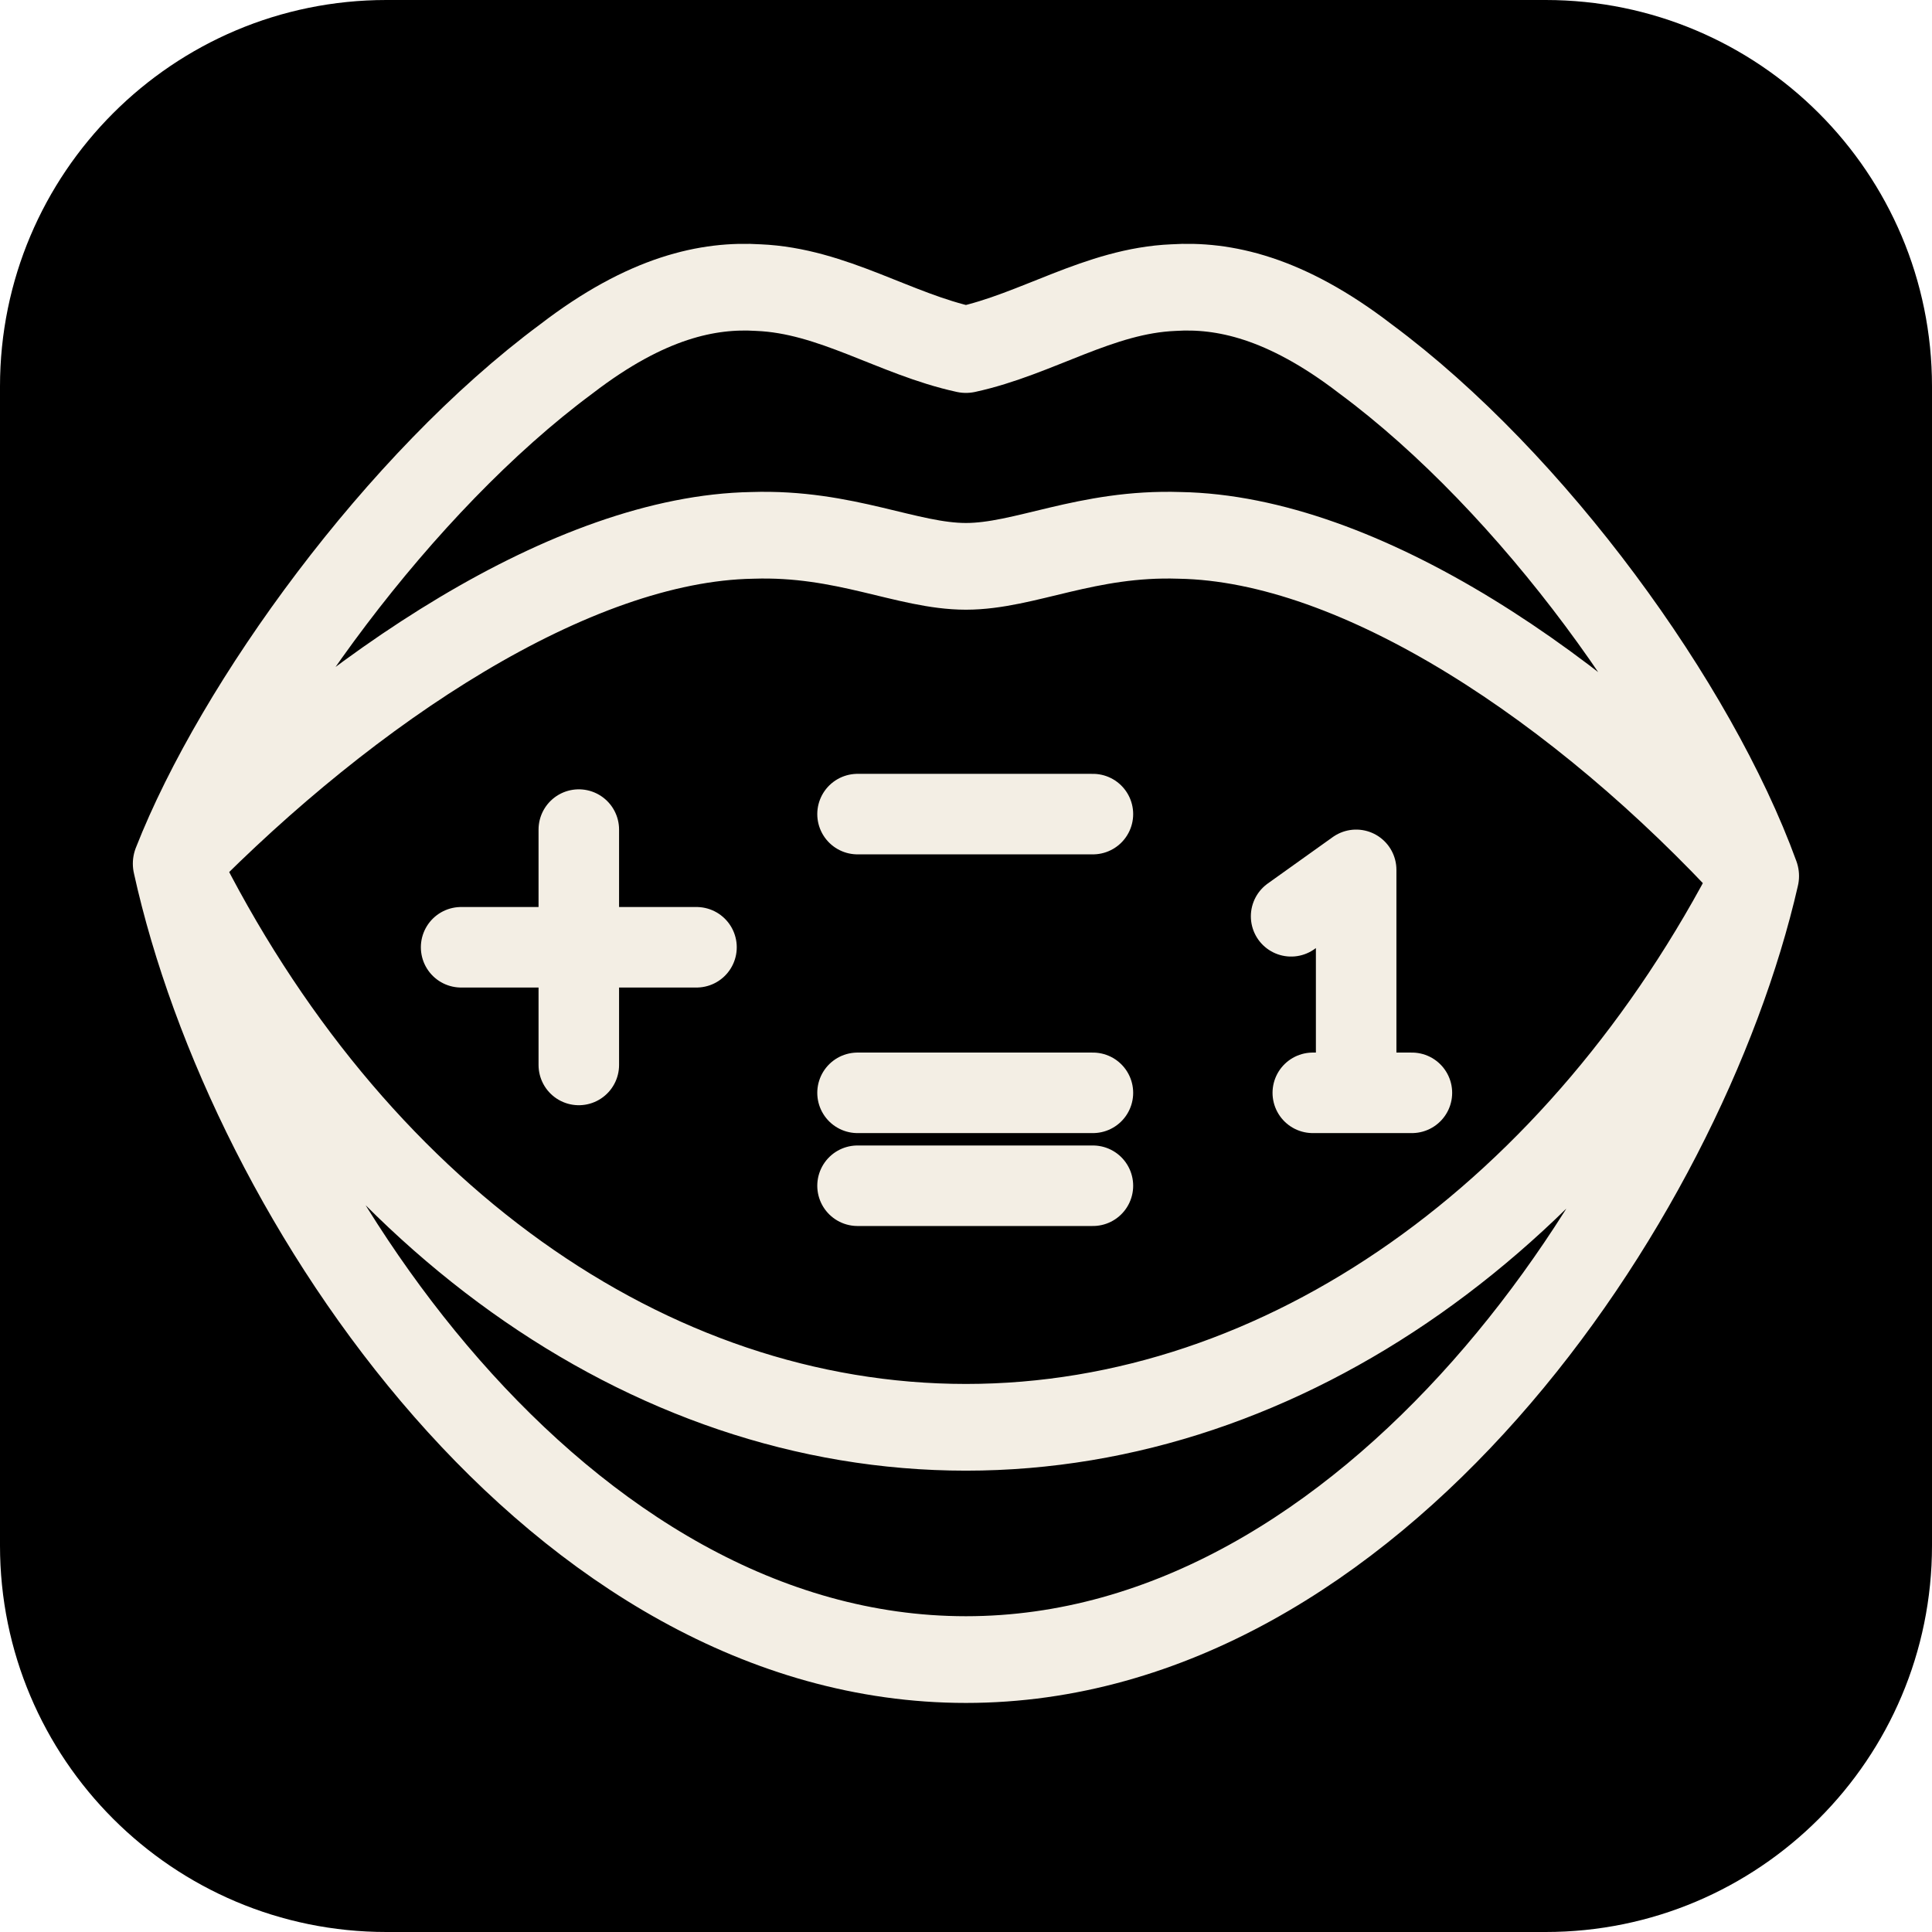
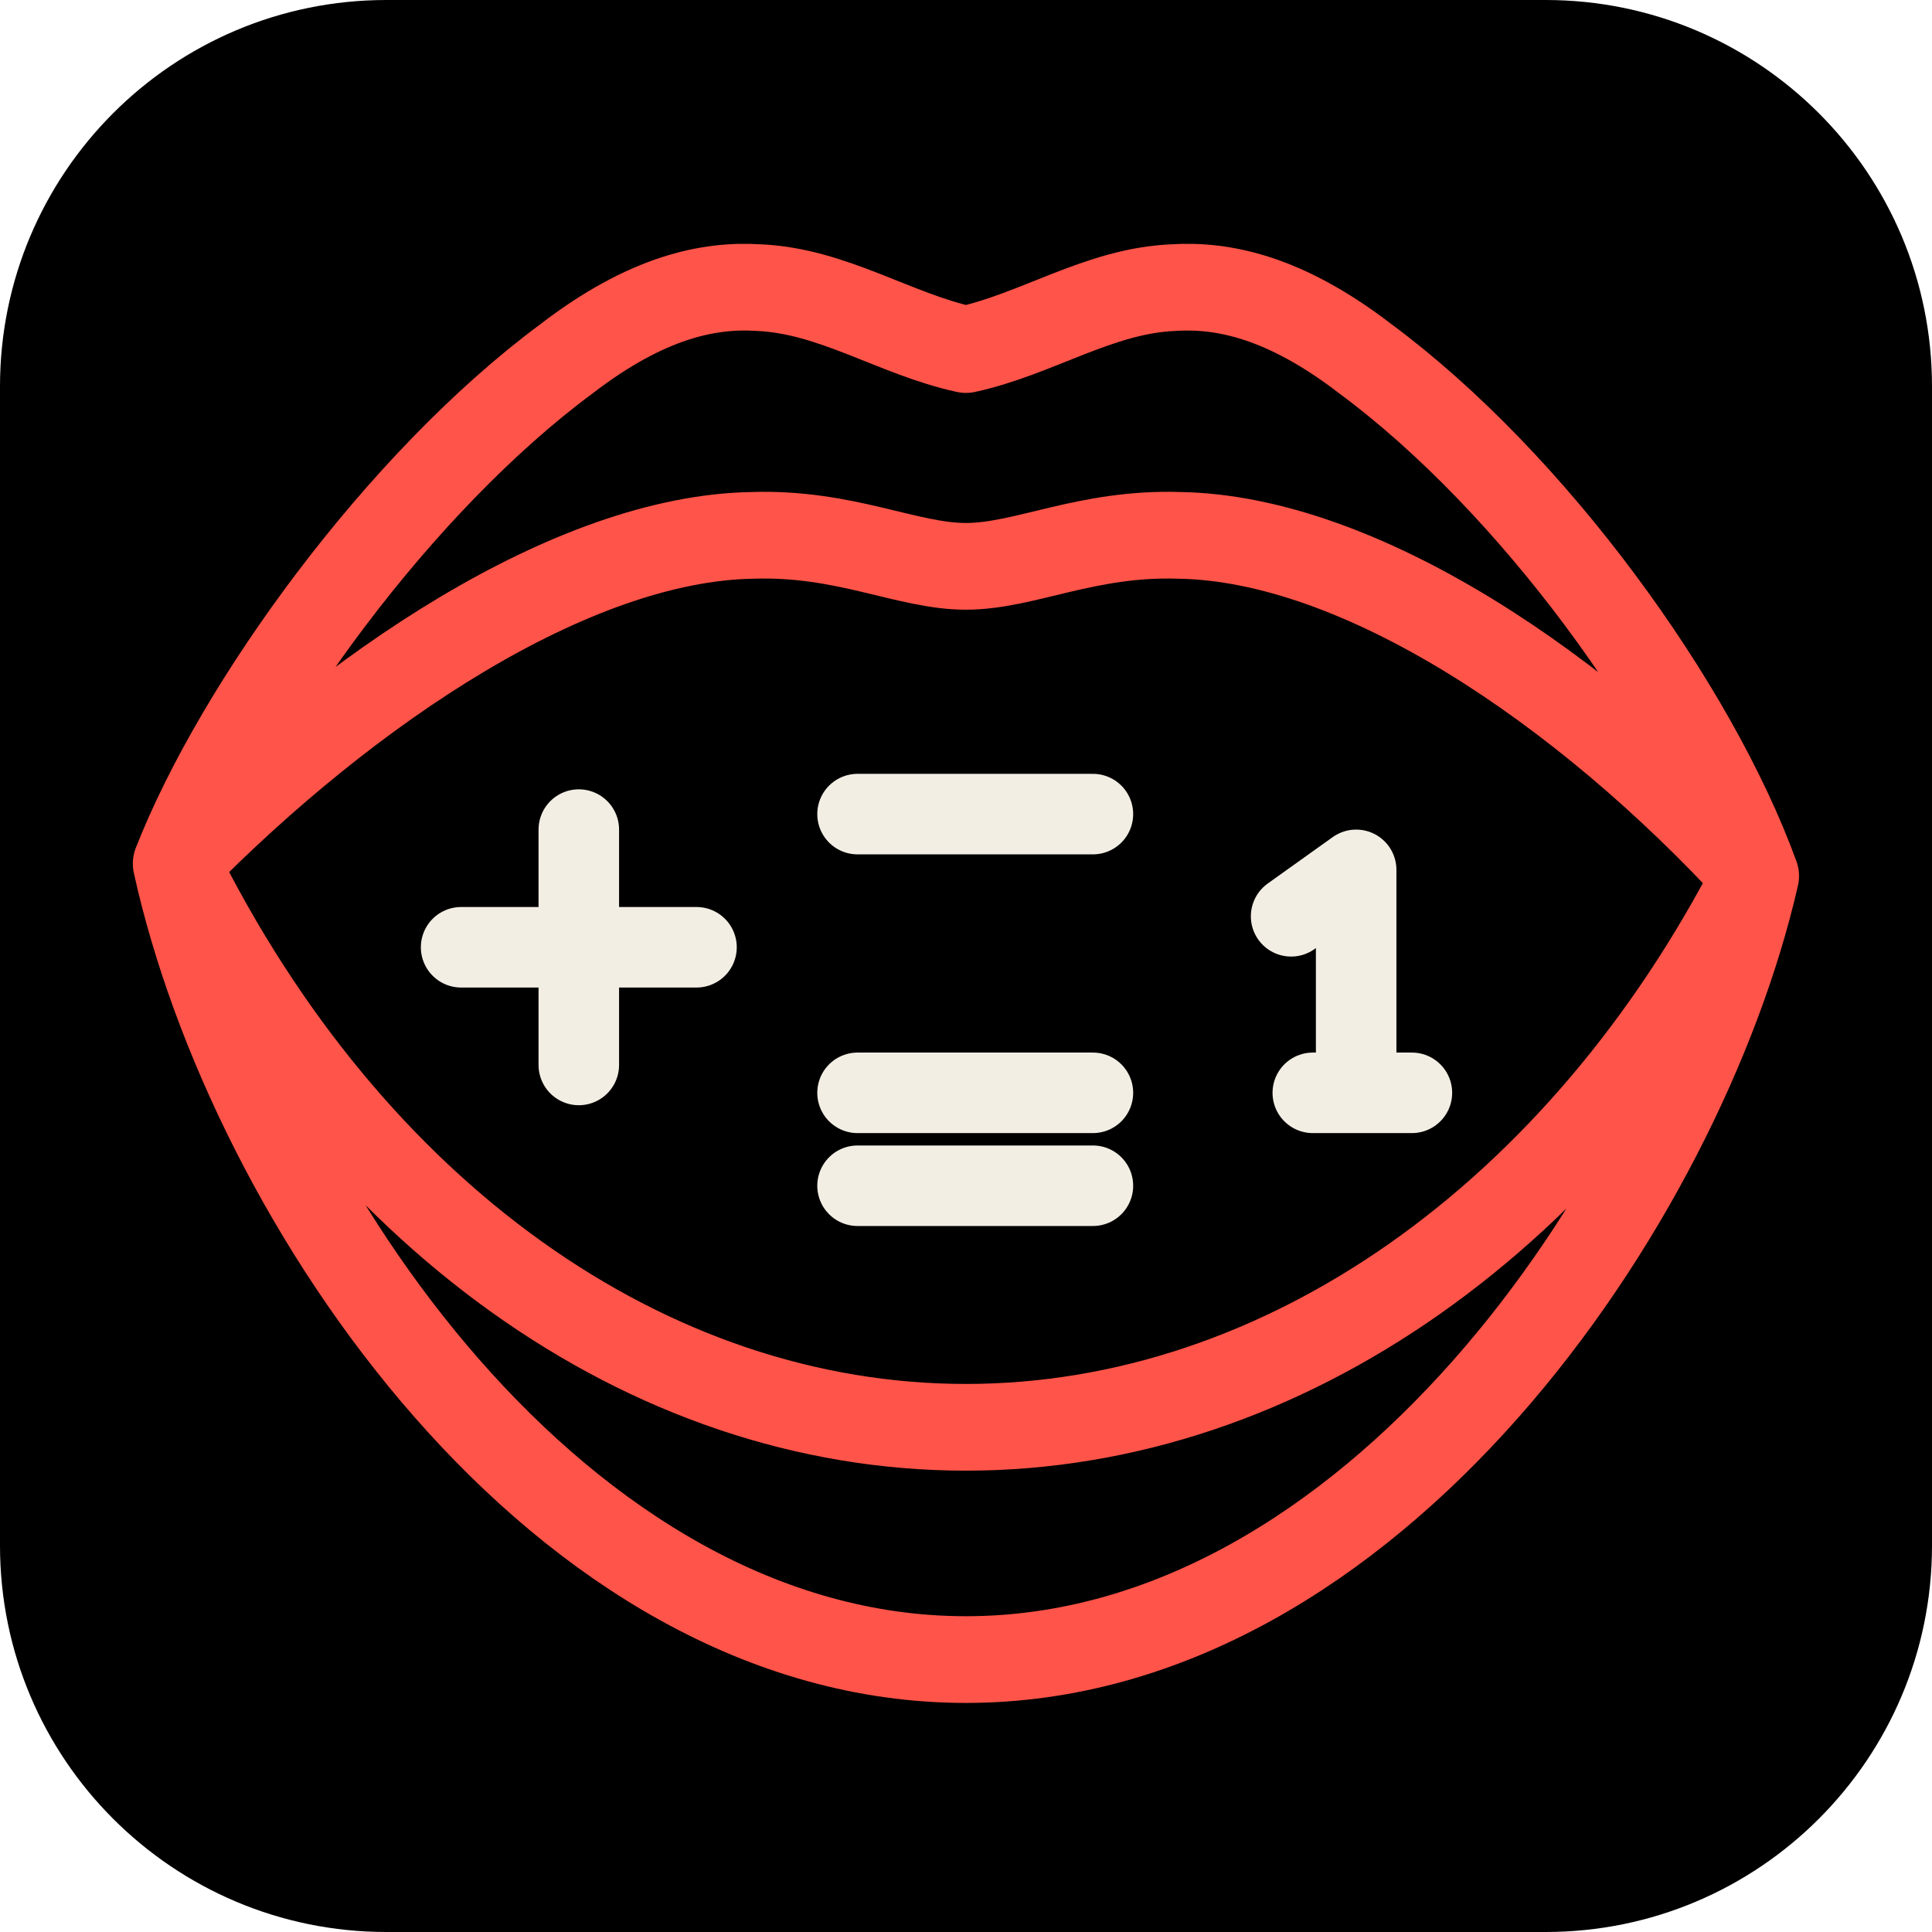
<svg xmlns="http://www.w3.org/2000/svg" viewBox="0 0 100 100">
  <rect width="100" height="100" rx="20" fill="#000" />
  <g transform="translate(-38.97,-63.50) scale(0.3206)">
-     <path d="M150,337.5 C160,312 186,276 213,256 C226,246 236,244 244,244.5 C256,245 266,252 277.5,254.5 C289,252 299,245 311,244.5 C319,244 329,246 342,256 C369,276 395,312 405,339.5 M150,337.5 C178,309 214,285 243,284.5 C258,284 268,289.5 277.5,289.5 C287,289.5 297,284 312,284.5 C341,285 377,309 405,339.5 M150,337.5 C178,394 226,428.5 277.5,428.5 C329,428.5 377,394 405,339.5 M150,337.5 C162,392 212,466 277.5,466 C343,466 393,392 405,339.5" fill="none" stroke="#f3eee4" stroke-width="14" stroke-linecap="round" stroke-linejoin="round" />
+     <path d="M150,337.5 C160,312 186,276 213,256 C226,246 236,244 244,244.5 C256,245 266,252 277.5,254.5 C289,252 299,245 311,244.5 C319,244 329,246 342,256 C369,276 395,312 405,339.5 M150,337.5 C178,309 214,285 243,284.5 C258,284 268,289.5 277.5,289.5 C287,289.5 297,284 312,284.5 C341,285 377,309 405,339.5 M150,337.5 C178,394 226,428.5 277.5,428.5 C329,428.5 377,394 405,339.5 M150,337.5 C162,392 212,466 277.5,466 C343,466 393,392 405,339.5" fill="none" stroke="#ff5449" stroke-width="14" stroke-linecap="round" stroke-linejoin="round" />
    <path d="M196,351 H234 M215,332 V370 M260,329.5 H298 M260,374.5 H298 M260,389.5 H298 M330,346 L340.5,338.5 V374.5 M333.5,374.5 H349.5" fill="none" stroke="#f3eee4" stroke-width="13" stroke-linecap="round" stroke-linejoin="round" />
  </g>
</svg>
